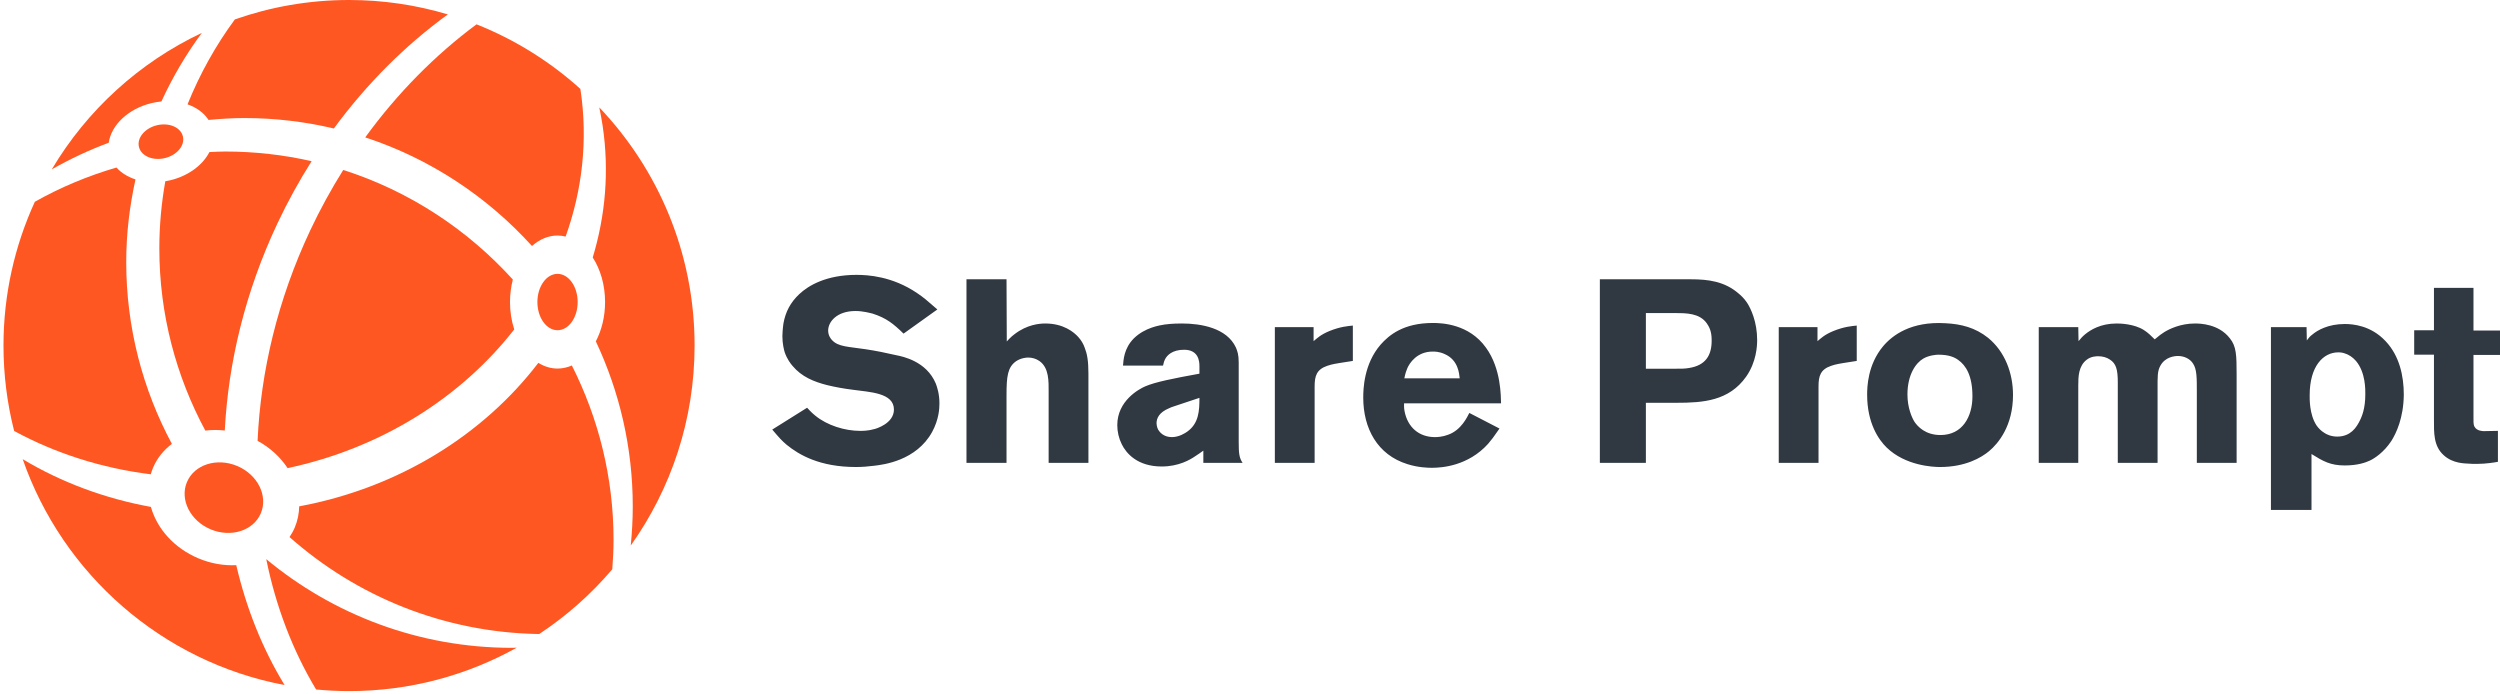
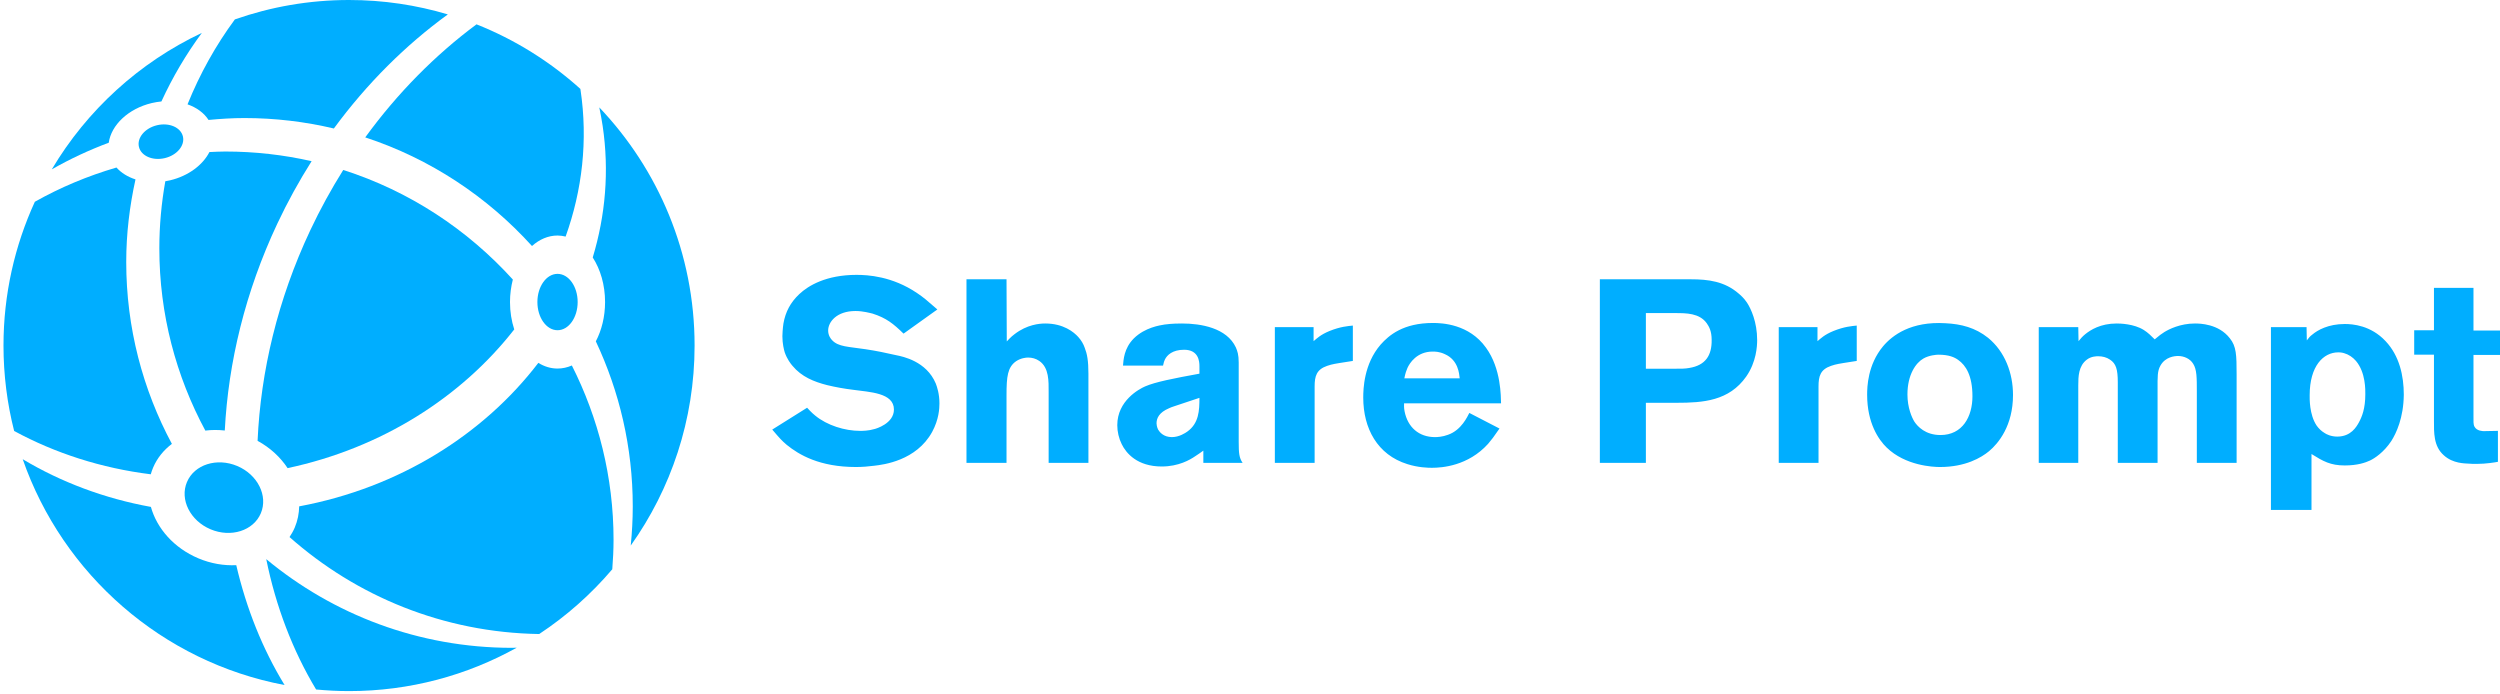
<svg xmlns="http://www.w3.org/2000/svg" width="573" height="159" viewBox="0 0 573 159" fill="none">
-   <path d="M83.712 31.488C98.567 36.36 111.671 45.056 121.933 56.386C123.624 54.872 125.628 53.984 127.786 53.984C128.42 53.984 129.038 54.076 129.64 54.222C133.439 43.619 134.789 32.196 133.054 20.582C133.044 20.51 133.024 20.442 133.014 20.37C126.081 14.121 118.038 9.083 109.216 5.578C99.795 12.571 91.138 21.284 83.712 31.488Z" fill="#FF5722" />
-   <path d="M47.795 27.49C50.511 27.235 53.251 27.057 56.035 27.057C63.09 27.057 69.944 27.895 76.521 29.45C84.123 19.104 92.999 10.308 102.643 3.302C95.47 1.161 87.87 0 79.999 0C70.828 0 62.027 1.577 53.835 4.445C49.434 10.404 45.797 16.949 42.983 23.916C45.059 24.64 46.754 25.875 47.795 27.49Z" fill="#FF5722" />
-   <path d="M38.995 41.325C38.624 41.413 38.255 41.485 37.888 41.545C37.006 46.542 36.52 51.675 36.52 56.926C36.52 72.048 40.365 86.252 47.061 98.694C48.505 98.507 50.004 98.507 51.52 98.674C52.326 83.054 56.218 66.871 63.571 51.241C65.926 46.231 68.562 41.469 71.422 36.944C65.058 35.495 58.434 34.729 51.628 34.729C50.409 34.729 49.207 34.799 48 34.852C46.483 37.814 43.192 40.326 38.995 41.325Z" fill="#FF5722" />
-   <path d="M78.671 38.956C75.927 43.343 73.386 47.95 71.111 52.79C63.629 68.696 59.742 85.168 59.038 101.041C61.94 102.619 64.277 104.802 65.918 107.293C87.547 102.686 105.762 91.007 117.865 75.502C117.244 73.587 116.891 71.468 116.891 69.23C116.891 67.417 117.131 65.684 117.543 64.073C107.13 52.575 93.795 43.79 78.671 38.956Z" fill="#FF5722" />
-   <path d="M35.086 107.189C36.023 104.972 37.531 103.145 39.398 101.739C32.737 89.317 28.932 75.135 28.932 60.053C28.932 53.544 29.71 47.226 31.056 41.122C29.287 40.552 27.779 39.618 26.691 38.396C20.114 40.318 13.84 42.947 7.987 46.245C3.387 56.282 0.8 67.437 0.8 79.201C0.8 85.961 1.652 92.52 3.245 98.782C12.662 103.889 23.28 107.311 34.556 108.707C34.701 108.196 34.875 107.69 35.086 107.189Z" fill="#FF5722" />
-   <path d="M127.786 84.472C126.22 84.472 124.733 84.003 123.389 83.169C110.851 99.55 91.541 111.778 68.574 116.056C68.538 117.701 68.222 119.342 67.557 120.915C67.228 121.691 66.816 122.409 66.359 123.093C81.644 136.641 101.63 144.985 123.584 145.32C129.85 141.182 135.489 136.177 140.335 130.477C140.507 128.248 140.626 126.002 140.626 123.727C140.626 109.339 137.14 95.791 131.07 83.768C130.033 84.222 128.93 84.472 127.786 84.472Z" fill="#FF5722" />
-   <path d="M61.024 128.154C63.222 138.981 67.075 149.091 72.451 158.031C74.938 158.264 77.453 158.4 80.001 158.4C93.952 158.4 107.05 154.781 118.435 148.449C118.074 148.453 117.721 148.483 117.362 148.483C95.939 148.481 76.322 140.833 61.024 128.154Z" fill="#FF5722" />
-   <path d="M45.446 127.961C39.856 125.6 35.951 121.099 34.585 116.183C23.948 114.257 13.993 110.508 5.205 105.249C14.408 131.674 37.208 151.721 65.226 157.01C60.177 148.754 56.466 139.465 54.15 129.536C51.321 129.674 48.337 129.183 45.446 127.961Z" fill="#FF5722" />
-   <path d="M34.779 23.621C35.523 23.444 36.263 23.328 36.993 23.256C39.555 17.686 42.656 12.418 46.266 7.538C31.913 14.306 19.928 25.254 11.872 38.819C16.024 36.44 20.393 34.406 24.928 32.709C25.484 28.682 29.387 24.905 34.779 23.621Z" fill="#FF5722" />
-   <path d="M159.2 79.201C159.2 58.035 150.88 38.823 137.354 24.614C137.651 26.008 137.912 27.418 138.126 28.846C139.671 39.2 138.762 49.404 135.856 59.012C137.605 61.716 138.682 65.294 138.682 69.23C138.682 72.602 137.89 75.709 136.564 78.234C141.97 89.716 145.029 102.523 145.029 116.058C145.029 119.093 144.86 122.086 144.563 125.045C153.766 112.103 159.2 96.291 159.2 79.201Z" fill="#FF5722" />
-   <path d="M48.253 121.31C52.928 123.286 58.091 121.643 59.784 117.639C61.477 113.635 59.058 108.786 54.383 106.81C49.707 104.833 44.544 106.476 42.852 110.48C41.159 114.485 43.577 119.333 48.253 121.31Z" fill="#FF5722" />
-   <path d="M127.786 75.687C130.334 75.687 132.4 72.796 132.4 69.228C132.4 65.661 130.334 62.769 127.786 62.769C125.237 62.769 123.171 65.661 123.171 69.228C123.171 72.796 125.237 75.687 127.786 75.687Z" fill="#FF5722" />
-   <path d="M37.782 36.238C40.565 35.575 42.419 33.35 41.923 31.27C41.428 29.189 38.769 28.041 35.986 28.704C33.203 29.368 31.349 31.592 31.845 33.673C32.341 35.753 34.999 36.902 37.782 36.238Z" fill="#FF5722" />
-   <path d="M215.319 92.439C215.319 93.631 215.2 96.134 213.65 98.995C210.015 105.609 202.446 106.503 200.42 106.742C199.05 106.921 197.619 107.04 196.189 107.04C187.846 107.04 183.138 104.239 180.337 101.974C179.205 101.021 178.669 100.425 177 98.458L184.986 93.452C185.164 93.631 185.999 94.585 186.833 95.24C189.574 97.505 193.627 98.756 197.143 98.756C197.619 98.756 199.05 98.756 200.42 98.339C200.718 98.279 204.89 97.088 204.89 93.87C204.89 89.996 199.288 89.877 195.534 89.34C193.567 89.102 191.541 88.745 189.574 88.268C186.535 87.493 183.734 86.361 181.648 83.858C181.231 83.381 180.397 82.308 179.86 80.759C179.682 80.163 179.324 78.792 179.324 77.064C179.324 76.707 179.384 75.336 179.563 74.144C180.039 71.462 181.172 69.317 183.198 67.41C185.284 65.443 189.395 63 196.308 63C198.871 63 204.473 63.298 210.194 67.172C211.624 68.125 212.458 68.84 214.842 70.926L207.095 76.468C204.771 74.204 203.162 72.893 200.003 71.879C199.467 71.76 197.858 71.284 196.07 71.284C191.779 71.284 189.813 73.787 189.813 75.753C189.813 76.885 190.409 77.66 190.707 77.958C192.137 79.507 194.461 79.448 198.394 80.044C200.778 80.401 203.102 80.878 205.426 81.414C206.916 81.712 212.339 82.785 214.484 87.91C214.782 88.685 215.319 90.294 215.319 92.439ZM249.466 106.086H240.348V89.817C240.348 87.433 240.467 84.275 238.203 82.725C237.428 82.189 236.534 81.951 235.64 81.951C235.163 81.951 233.972 82.07 232.899 82.785C230.932 84.156 230.694 86.301 230.694 90.592V106.086H221.516V64.013H230.694L230.753 78.256C230.932 78.077 231.707 77.183 232.541 76.587C235.402 74.382 238.262 74.144 239.573 74.144C243.745 74.144 246.129 76.111 247.142 77.243C247.797 77.958 248.334 78.852 248.632 79.746C249.168 81.117 249.466 82.666 249.466 85.646V106.086ZM284.805 106.086H275.806V103.285C275.151 103.762 274.555 104.179 273.899 104.596C272.767 105.371 270.145 106.921 266.271 106.921C260.67 106.921 258.107 103.881 257.094 101.795C256.438 100.484 256.081 98.935 256.081 97.445C256.081 91.843 261.087 89.162 262.457 88.566C264.781 87.553 269.013 86.718 274.912 85.646V83.917C274.912 82.845 274.734 80.163 271.396 80.163C268.715 80.163 267.463 81.414 266.986 82.427C266.867 82.666 266.688 83.143 266.569 83.798H257.392C257.511 82.547 257.571 79.865 259.895 77.541C262.457 75.038 265.854 74.561 266.927 74.382C268.715 74.144 270.205 74.144 270.92 74.144C275.27 74.144 281.17 75.157 283.256 79.627C283.613 80.461 283.911 81.295 283.911 83.083V101.259C283.911 103.941 284.03 104.954 284.805 106.086ZM274.912 91.188L269.013 93.154C268.655 93.274 268.298 93.393 267.94 93.572C265.675 94.525 265.079 95.836 265.079 97.028C265.079 97.207 265.139 97.862 265.437 98.458C265.795 99.054 266.688 100.186 268.595 100.186C270.264 100.186 271.694 99.233 272.111 98.935C274.793 97.028 274.912 94.108 274.912 91.188ZM310.073 82.725L307.033 83.202C306.735 83.262 305.305 83.441 304.173 83.858C301.73 84.692 301.312 86.242 301.312 88.566V106.086H292.195V74.978H301.074V78.196C301.849 77.541 302.683 76.707 304.709 75.872C307.212 74.859 308.94 74.74 310.073 74.621V82.725ZM344.041 92.439H321.813C321.813 92.737 321.753 93.452 321.932 94.287C322.647 97.922 325.209 100.186 328.904 100.186C329.441 100.186 330.632 100.127 331.884 99.65C334.983 98.577 336.353 95.419 336.771 94.644L343.683 98.22C342.432 100.067 341.777 100.902 341.061 101.736C336.473 106.801 330.513 107.218 328.189 107.218C327.236 107.218 325.031 107.159 322.587 106.384C315.674 104.239 312.456 98.16 312.456 91.128C312.456 89.221 312.576 83.441 316.449 78.971C318.356 76.826 321.634 74.025 328.428 74.025C330.513 74.025 336.711 74.263 340.585 79.686C344.101 84.513 343.981 90.949 344.041 92.439ZM334.566 86.718C334.446 85.705 334.268 82.547 331.169 81.176C329.917 80.58 328.904 80.58 328.368 80.58C324.733 80.58 323.064 83.262 322.587 84.335C322.349 84.871 322.111 85.526 321.872 86.718H334.566ZM402.741 77.958C402.741 79.329 402.562 82.964 400.238 86.301C396.305 91.903 390.345 92.32 384.267 92.32H377.235V106.086H366.687V64.013H387.544C391.537 64.013 395.292 64.49 398.51 67.291C398.927 67.648 399.702 68.304 400.417 69.376C401.311 70.747 402.741 73.787 402.741 77.958ZM392.312 77.898C392.312 75.872 391.716 74.859 391.18 74.084C389.511 71.76 386.472 71.76 383.969 71.76H377.235V84.513H383.611C385.459 84.513 386.233 84.513 387.187 84.335C390.882 83.739 392.372 81.474 392.312 77.898ZM425.565 82.725L422.526 83.202C422.228 83.262 420.798 83.441 419.665 83.858C417.222 84.692 416.805 86.242 416.805 88.566V106.086H407.687V74.978H416.567V78.196C417.341 77.541 418.176 76.707 420.202 75.872C422.705 74.859 424.433 74.74 425.565 74.621V82.725ZM461.381 90.532C461.381 97.564 458.044 101.617 455.898 103.405C454.111 104.894 450.475 107.04 444.635 107.04C443.026 107.04 436.709 106.742 432.418 102.57C430.571 100.782 427.949 96.968 427.949 90.473C427.949 88.685 428.068 83.619 431.584 79.388C433.73 76.826 438.02 73.608 445.887 74.084C449.522 74.263 452.74 75.097 455.66 77.422C459.534 80.58 461.381 85.526 461.381 90.532ZM452.084 90.83C452.084 86.122 450.595 83.739 448.807 82.487C447.972 81.891 446.721 81.295 444.278 81.295C443.86 81.295 442.132 81.414 440.821 82.189C439.153 83.143 437.186 85.824 437.186 90.413C437.186 93.452 438.199 95.717 438.795 96.67C439.51 97.743 441.298 99.71 444.754 99.71C449.82 99.71 452.084 95.478 452.084 90.83ZM512.632 106.086H503.514V89.758C503.514 86.54 503.514 84.692 502.679 83.381C501.964 82.189 500.534 81.593 499.223 81.593C498.448 81.593 496.303 81.772 495.171 83.798C494.455 85.05 494.515 86.361 494.515 89.162V106.086H485.397V87.612C485.397 84.632 484.98 83.321 483.609 82.427C482.835 81.891 481.881 81.653 480.928 81.653C480.511 81.653 479.319 81.653 478.306 82.427C476.399 83.858 476.339 86.301 476.339 88.327V106.086H467.281V74.978H476.339L476.399 78.196C476.935 77.541 477.293 77.124 477.948 76.587C479.14 75.634 481.404 74.144 485.159 74.144C485.874 74.144 489.092 74.204 491.357 75.634C492.31 76.23 493.085 77.004 493.86 77.779C494.992 76.826 495.409 76.528 496.065 76.111C497.137 75.455 499.7 74.144 503.097 74.144C504.169 74.144 508.52 74.204 511.082 77.541C512.572 79.388 512.632 81.355 512.632 85.824V106.086ZM550.95 90.473C550.891 95.776 549.222 99.293 548.09 101.08C546.362 103.702 544.216 105.073 543.203 105.55C542.19 106.027 540.343 106.682 537.423 106.682C534.145 106.682 532.476 105.729 529.795 104.06V116.873H520.498V74.978H528.662L528.722 78.018C529.199 77.422 529.377 77.124 530.033 76.647C531.165 75.694 533.609 74.263 537.423 74.263C539.21 74.263 543.382 74.561 546.779 78.196C549.937 81.534 550.95 86.122 550.95 90.473ZM542.13 90.353C542.13 89.46 542.25 85.407 539.985 82.725C539.27 81.891 538.316 81.236 537.244 80.938C536.648 80.759 536.171 80.759 535.933 80.759C532.536 80.759 529.377 83.858 529.377 90.592C529.377 91.247 529.258 95.002 530.986 97.564C531.463 98.22 532.059 98.816 532.774 99.233C533.191 99.531 534.264 100.067 535.694 100.067C538.853 100.067 540.104 97.803 540.641 96.849C541.356 95.538 542.13 93.691 542.13 90.353ZM573 81.355H566.921V95.3C566.921 96.551 566.862 97.266 567.16 97.803C567.696 98.816 569.126 98.816 569.305 98.816C570.378 98.816 571.451 98.756 572.523 98.756V105.848C571.927 105.967 569.782 106.325 567.696 106.325C567.041 106.325 566.385 106.325 565.789 106.265C564.955 106.205 562.214 106.265 560.128 104.358C557.744 102.272 557.863 99.114 557.863 96.253V81.295H553.334V75.694H557.863V65.98H566.921V75.753H573V81.355Z" fill="#303841" />
+   <path d="M83.712 31.488C98.567 36.36 111.671 45.056 121.933 56.386C123.624 54.872 125.628 53.984 127.786 53.984C128.42 53.984 129.038 54.076 129.64 54.222C133.439 43.619 134.789 32.196 133.054 20.582C133.044 20.51 133.024 20.442 133.014 20.37C126.081 14.121 118.038 9.083 109.216 5.578C99.795 12.571 91.138 21.284 83.712 31.488Z" fill="#00aeff" />
+   <path d="M47.795 27.49C50.511 27.235 53.251 27.057 56.035 27.057C63.09 27.057 69.944 27.895 76.521 29.45C84.123 19.104 92.999 10.308 102.643 3.302C95.47 1.161 87.87 0 79.999 0C70.828 0 62.027 1.577 53.835 4.445C49.434 10.404 45.797 16.949 42.983 23.916C45.059 24.64 46.754 25.875 47.795 27.49Z" fill="#00aeff" />
+   <path d="M38.995 41.325C38.624 41.413 38.255 41.485 37.888 41.545C37.006 46.542 36.52 51.675 36.52 56.926C36.52 72.048 40.365 86.252 47.061 98.694C48.505 98.507 50.004 98.507 51.52 98.674C52.326 83.054 56.218 66.871 63.571 51.241C65.926 46.231 68.562 41.469 71.422 36.944C65.058 35.495 58.434 34.729 51.628 34.729C50.409 34.729 49.207 34.799 48 34.852C46.483 37.814 43.192 40.326 38.995 41.325Z" fill="#00aeff" />
+   <path d="M78.671 38.956C75.927 43.343 73.386 47.95 71.111 52.79C63.629 68.696 59.742 85.168 59.038 101.041C61.94 102.619 64.277 104.802 65.918 107.293C87.547 102.686 105.762 91.007 117.865 75.502C117.244 73.587 116.891 71.468 116.891 69.23C116.891 67.417 117.131 65.684 117.543 64.073C107.13 52.575 93.795 43.79 78.671 38.956Z" fill="#00aeff" />
+   <path d="M35.086 107.189C36.023 104.972 37.531 103.145 39.398 101.739C32.737 89.317 28.932 75.135 28.932 60.053C28.932 53.544 29.71 47.226 31.056 41.122C29.287 40.552 27.779 39.618 26.691 38.396C20.114 40.318 13.84 42.947 7.987 46.245C3.387 56.282 0.8 67.437 0.8 79.201C0.8 85.961 1.652 92.52 3.245 98.782C12.662 103.889 23.28 107.311 34.556 108.707C34.701 108.196 34.875 107.69 35.086 107.189Z" fill="#00aeff" />
+   <path d="M127.786 84.472C126.22 84.472 124.733 84.003 123.389 83.169C110.851 99.55 91.541 111.778 68.574 116.056C68.538 117.701 68.222 119.342 67.557 120.915C67.228 121.691 66.816 122.409 66.359 123.093C81.644 136.641 101.63 144.985 123.584 145.32C129.85 141.182 135.489 136.177 140.335 130.477C140.507 128.248 140.626 126.002 140.626 123.727C140.626 109.339 137.14 95.791 131.07 83.768C130.033 84.222 128.93 84.472 127.786 84.472Z" fill="#00aeff" />
+   <path d="M61.024 128.154C63.222 138.981 67.075 149.091 72.451 158.031C74.938 158.264 77.453 158.4 80.001 158.4C93.952 158.4 107.05 154.781 118.435 148.449C118.074 148.453 117.721 148.483 117.362 148.483C95.939 148.481 76.322 140.833 61.024 128.154Z" fill="#00aeff" />
+   <path d="M45.446 127.961C39.856 125.6 35.951 121.099 34.585 116.183C23.948 114.257 13.993 110.508 5.205 105.249C14.408 131.674 37.208 151.721 65.226 157.01C60.177 148.754 56.466 139.465 54.15 129.536C51.321 129.674 48.337 129.183 45.446 127.961Z" fill="#00aeff" />
+   <path d="M34.779 23.621C35.523 23.444 36.263 23.328 36.993 23.256C39.555 17.686 42.656 12.418 46.266 7.538C31.913 14.306 19.928 25.254 11.872 38.819C16.024 36.44 20.393 34.406 24.928 32.709C25.484 28.682 29.387 24.905 34.779 23.621Z" fill="#00aeff" />
+   <path d="M159.2 79.201C159.2 58.035 150.88 38.823 137.354 24.614C137.651 26.008 137.912 27.418 138.126 28.846C139.671 39.2 138.762 49.404 135.856 59.012C137.605 61.716 138.682 65.294 138.682 69.23C138.682 72.602 137.89 75.709 136.564 78.234C141.97 89.716 145.029 102.523 145.029 116.058C145.029 119.093 144.86 122.086 144.563 125.045C153.766 112.103 159.2 96.291 159.2 79.201Z" fill="#00aeff" />
+   <path d="M48.253 121.31C52.928 123.286 58.091 121.643 59.784 117.639C61.477 113.635 59.058 108.786 54.383 106.81C49.707 104.833 44.544 106.476 42.852 110.48C41.159 114.485 43.577 119.333 48.253 121.31Z" fill="#00aeff" />
+   <path d="M127.786 75.687C130.334 75.687 132.4 72.796 132.4 69.228C132.4 65.661 130.334 62.769 127.786 62.769C125.237 62.769 123.171 65.661 123.171 69.228C123.171 72.796 125.237 75.687 127.786 75.687Z" fill="#00aeff" />
+   <path d="M37.782 36.238C40.565 35.575 42.419 33.35 41.923 31.27C41.428 29.189 38.769 28.041 35.986 28.704C33.203 29.368 31.349 31.592 31.845 33.673C32.341 35.753 34.999 36.902 37.782 36.238Z" fill="#00aeff" />
+   <path d="M215.319 92.439C215.319 93.631 215.2 96.134 213.65 98.995C210.015 105.609 202.446 106.503 200.42 106.742C199.05 106.921 197.619 107.04 196.189 107.04C187.846 107.04 183.138 104.239 180.337 101.974C179.205 101.021 178.669 100.425 177 98.458L184.986 93.452C185.164 93.631 185.999 94.585 186.833 95.24C189.574 97.505 193.627 98.756 197.143 98.756C197.619 98.756 199.05 98.756 200.42 98.339C200.718 98.279 204.89 97.088 204.89 93.87C204.89 89.996 199.288 89.877 195.534 89.34C193.567 89.102 191.541 88.745 189.574 88.268C186.535 87.493 183.734 86.361 181.648 83.858C181.231 83.381 180.397 82.308 179.86 80.759C179.682 80.163 179.324 78.792 179.324 77.064C179.324 76.707 179.384 75.336 179.563 74.144C180.039 71.462 181.172 69.317 183.198 67.41C185.284 65.443 189.395 63 196.308 63C198.871 63 204.473 63.298 210.194 67.172C211.624 68.125 212.458 68.84 214.842 70.926L207.095 76.468C204.771 74.204 203.162 72.893 200.003 71.879C199.467 71.76 197.858 71.284 196.07 71.284C191.779 71.284 189.813 73.787 189.813 75.753C189.813 76.885 190.409 77.66 190.707 77.958C192.137 79.507 194.461 79.448 198.394 80.044C200.778 80.401 203.102 80.878 205.426 81.414C206.916 81.712 212.339 82.785 214.484 87.91C214.782 88.685 215.319 90.294 215.319 92.439ZM249.466 106.086H240.348V89.817C240.348 87.433 240.467 84.275 238.203 82.725C237.428 82.189 236.534 81.951 235.64 81.951C235.163 81.951 233.972 82.07 232.899 82.785C230.932 84.156 230.694 86.301 230.694 90.592V106.086H221.516V64.013H230.694L230.753 78.256C230.932 78.077 231.707 77.183 232.541 76.587C235.402 74.382 238.262 74.144 239.573 74.144C243.745 74.144 246.129 76.111 247.142 77.243C247.797 77.958 248.334 78.852 248.632 79.746C249.168 81.117 249.466 82.666 249.466 85.646V106.086ZM284.805 106.086H275.806V103.285C275.151 103.762 274.555 104.179 273.899 104.596C272.767 105.371 270.145 106.921 266.271 106.921C260.67 106.921 258.107 103.881 257.094 101.795C256.438 100.484 256.081 98.935 256.081 97.445C256.081 91.843 261.087 89.162 262.457 88.566C264.781 87.553 269.013 86.718 274.912 85.646V83.917C274.912 82.845 274.734 80.163 271.396 80.163C268.715 80.163 267.463 81.414 266.986 82.427C266.867 82.666 266.688 83.143 266.569 83.798H257.392C257.511 82.547 257.571 79.865 259.895 77.541C262.457 75.038 265.854 74.561 266.927 74.382C268.715 74.144 270.205 74.144 270.92 74.144C275.27 74.144 281.17 75.157 283.256 79.627C283.613 80.461 283.911 81.295 283.911 83.083V101.259C283.911 103.941 284.03 104.954 284.805 106.086ZM274.912 91.188L269.013 93.154C268.655 93.274 268.298 93.393 267.94 93.572C265.675 94.525 265.079 95.836 265.079 97.028C265.079 97.207 265.139 97.862 265.437 98.458C265.795 99.054 266.688 100.186 268.595 100.186C270.264 100.186 271.694 99.233 272.111 98.935C274.793 97.028 274.912 94.108 274.912 91.188ZM310.073 82.725L307.033 83.202C306.735 83.262 305.305 83.441 304.173 83.858C301.73 84.692 301.312 86.242 301.312 88.566V106.086H292.195V74.978H301.074V78.196C301.849 77.541 302.683 76.707 304.709 75.872C307.212 74.859 308.94 74.74 310.073 74.621V82.725ZM344.041 92.439H321.813C321.813 92.737 321.753 93.452 321.932 94.287C322.647 97.922 325.209 100.186 328.904 100.186C329.441 100.186 330.632 100.127 331.884 99.65C334.983 98.577 336.353 95.419 336.771 94.644L343.683 98.22C342.432 100.067 341.777 100.902 341.061 101.736C336.473 106.801 330.513 107.218 328.189 107.218C327.236 107.218 325.031 107.159 322.587 106.384C315.674 104.239 312.456 98.16 312.456 91.128C312.456 89.221 312.576 83.441 316.449 78.971C318.356 76.826 321.634 74.025 328.428 74.025C330.513 74.025 336.711 74.263 340.585 79.686C344.101 84.513 343.981 90.949 344.041 92.439ZM334.566 86.718C334.446 85.705 334.268 82.547 331.169 81.176C329.917 80.58 328.904 80.58 328.368 80.58C324.733 80.58 323.064 83.262 322.587 84.335C322.349 84.871 322.111 85.526 321.872 86.718H334.566ZM402.741 77.958C402.741 79.329 402.562 82.964 400.238 86.301C396.305 91.903 390.345 92.32 384.267 92.32H377.235V106.086H366.687V64.013H387.544C391.537 64.013 395.292 64.49 398.51 67.291C398.927 67.648 399.702 68.304 400.417 69.376C401.311 70.747 402.741 73.787 402.741 77.958ZM392.312 77.898C392.312 75.872 391.716 74.859 391.18 74.084C389.511 71.76 386.472 71.76 383.969 71.76H377.235V84.513H383.611C385.459 84.513 386.233 84.513 387.187 84.335C390.882 83.739 392.372 81.474 392.312 77.898ZM425.565 82.725L422.526 83.202C422.228 83.262 420.798 83.441 419.665 83.858C417.222 84.692 416.805 86.242 416.805 88.566V106.086H407.687V74.978H416.567V78.196C417.341 77.541 418.176 76.707 420.202 75.872C422.705 74.859 424.433 74.74 425.565 74.621V82.725ZM461.381 90.532C461.381 97.564 458.044 101.617 455.898 103.405C454.111 104.894 450.475 107.04 444.635 107.04C443.026 107.04 436.709 106.742 432.418 102.57C430.571 100.782 427.949 96.968 427.949 90.473C427.949 88.685 428.068 83.619 431.584 79.388C433.73 76.826 438.02 73.608 445.887 74.084C449.522 74.263 452.74 75.097 455.66 77.422C459.534 80.58 461.381 85.526 461.381 90.532ZM452.084 90.83C452.084 86.122 450.595 83.739 448.807 82.487C447.972 81.891 446.721 81.295 444.278 81.295C443.86 81.295 442.132 81.414 440.821 82.189C439.153 83.143 437.186 85.824 437.186 90.413C437.186 93.452 438.199 95.717 438.795 96.67C439.51 97.743 441.298 99.71 444.754 99.71C449.82 99.71 452.084 95.478 452.084 90.83ZM512.632 106.086H503.514V89.758C503.514 86.54 503.514 84.692 502.679 83.381C501.964 82.189 500.534 81.593 499.223 81.593C498.448 81.593 496.303 81.772 495.171 83.798C494.455 85.05 494.515 86.361 494.515 89.162V106.086H485.397V87.612C485.397 84.632 484.98 83.321 483.609 82.427C482.835 81.891 481.881 81.653 480.928 81.653C480.511 81.653 479.319 81.653 478.306 82.427C476.399 83.858 476.339 86.301 476.339 88.327V106.086H467.281V74.978H476.339L476.399 78.196C476.935 77.541 477.293 77.124 477.948 76.587C479.14 75.634 481.404 74.144 485.159 74.144C485.874 74.144 489.092 74.204 491.357 75.634C492.31 76.23 493.085 77.004 493.86 77.779C494.992 76.826 495.409 76.528 496.065 76.111C497.137 75.455 499.7 74.144 503.097 74.144C504.169 74.144 508.52 74.204 511.082 77.541C512.572 79.388 512.632 81.355 512.632 85.824V106.086ZM550.95 90.473C550.891 95.776 549.222 99.293 548.09 101.08C546.362 103.702 544.216 105.073 543.203 105.55C542.19 106.027 540.343 106.682 537.423 106.682C534.145 106.682 532.476 105.729 529.795 104.06V116.873H520.498V74.978H528.662L528.722 78.018C529.199 77.422 529.377 77.124 530.033 76.647C531.165 75.694 533.609 74.263 537.423 74.263C539.21 74.263 543.382 74.561 546.779 78.196C549.937 81.534 550.95 86.122 550.95 90.473ZM542.13 90.353C542.13 89.46 542.25 85.407 539.985 82.725C539.27 81.891 538.316 81.236 537.244 80.938C536.648 80.759 536.171 80.759 535.933 80.759C532.536 80.759 529.377 83.858 529.377 90.592C529.377 91.247 529.258 95.002 530.986 97.564C531.463 98.22 532.059 98.816 532.774 99.233C533.191 99.531 534.264 100.067 535.694 100.067C538.853 100.067 540.104 97.803 540.641 96.849C541.356 95.538 542.13 93.691 542.13 90.353ZM573 81.355H566.921V95.3C566.921 96.551 566.862 97.266 567.16 97.803C567.696 98.816 569.126 98.816 569.305 98.816C570.378 98.816 571.451 98.756 572.523 98.756V105.848C571.927 105.967 569.782 106.325 567.696 106.325C567.041 106.325 566.385 106.325 565.789 106.265C564.955 106.205 562.214 106.265 560.128 104.358C557.744 102.272 557.863 99.114 557.863 96.253V81.295H553.334V75.694H557.863V65.98H566.921V75.753H573V81.355Z" fill="#00aeff" />
</svg>
